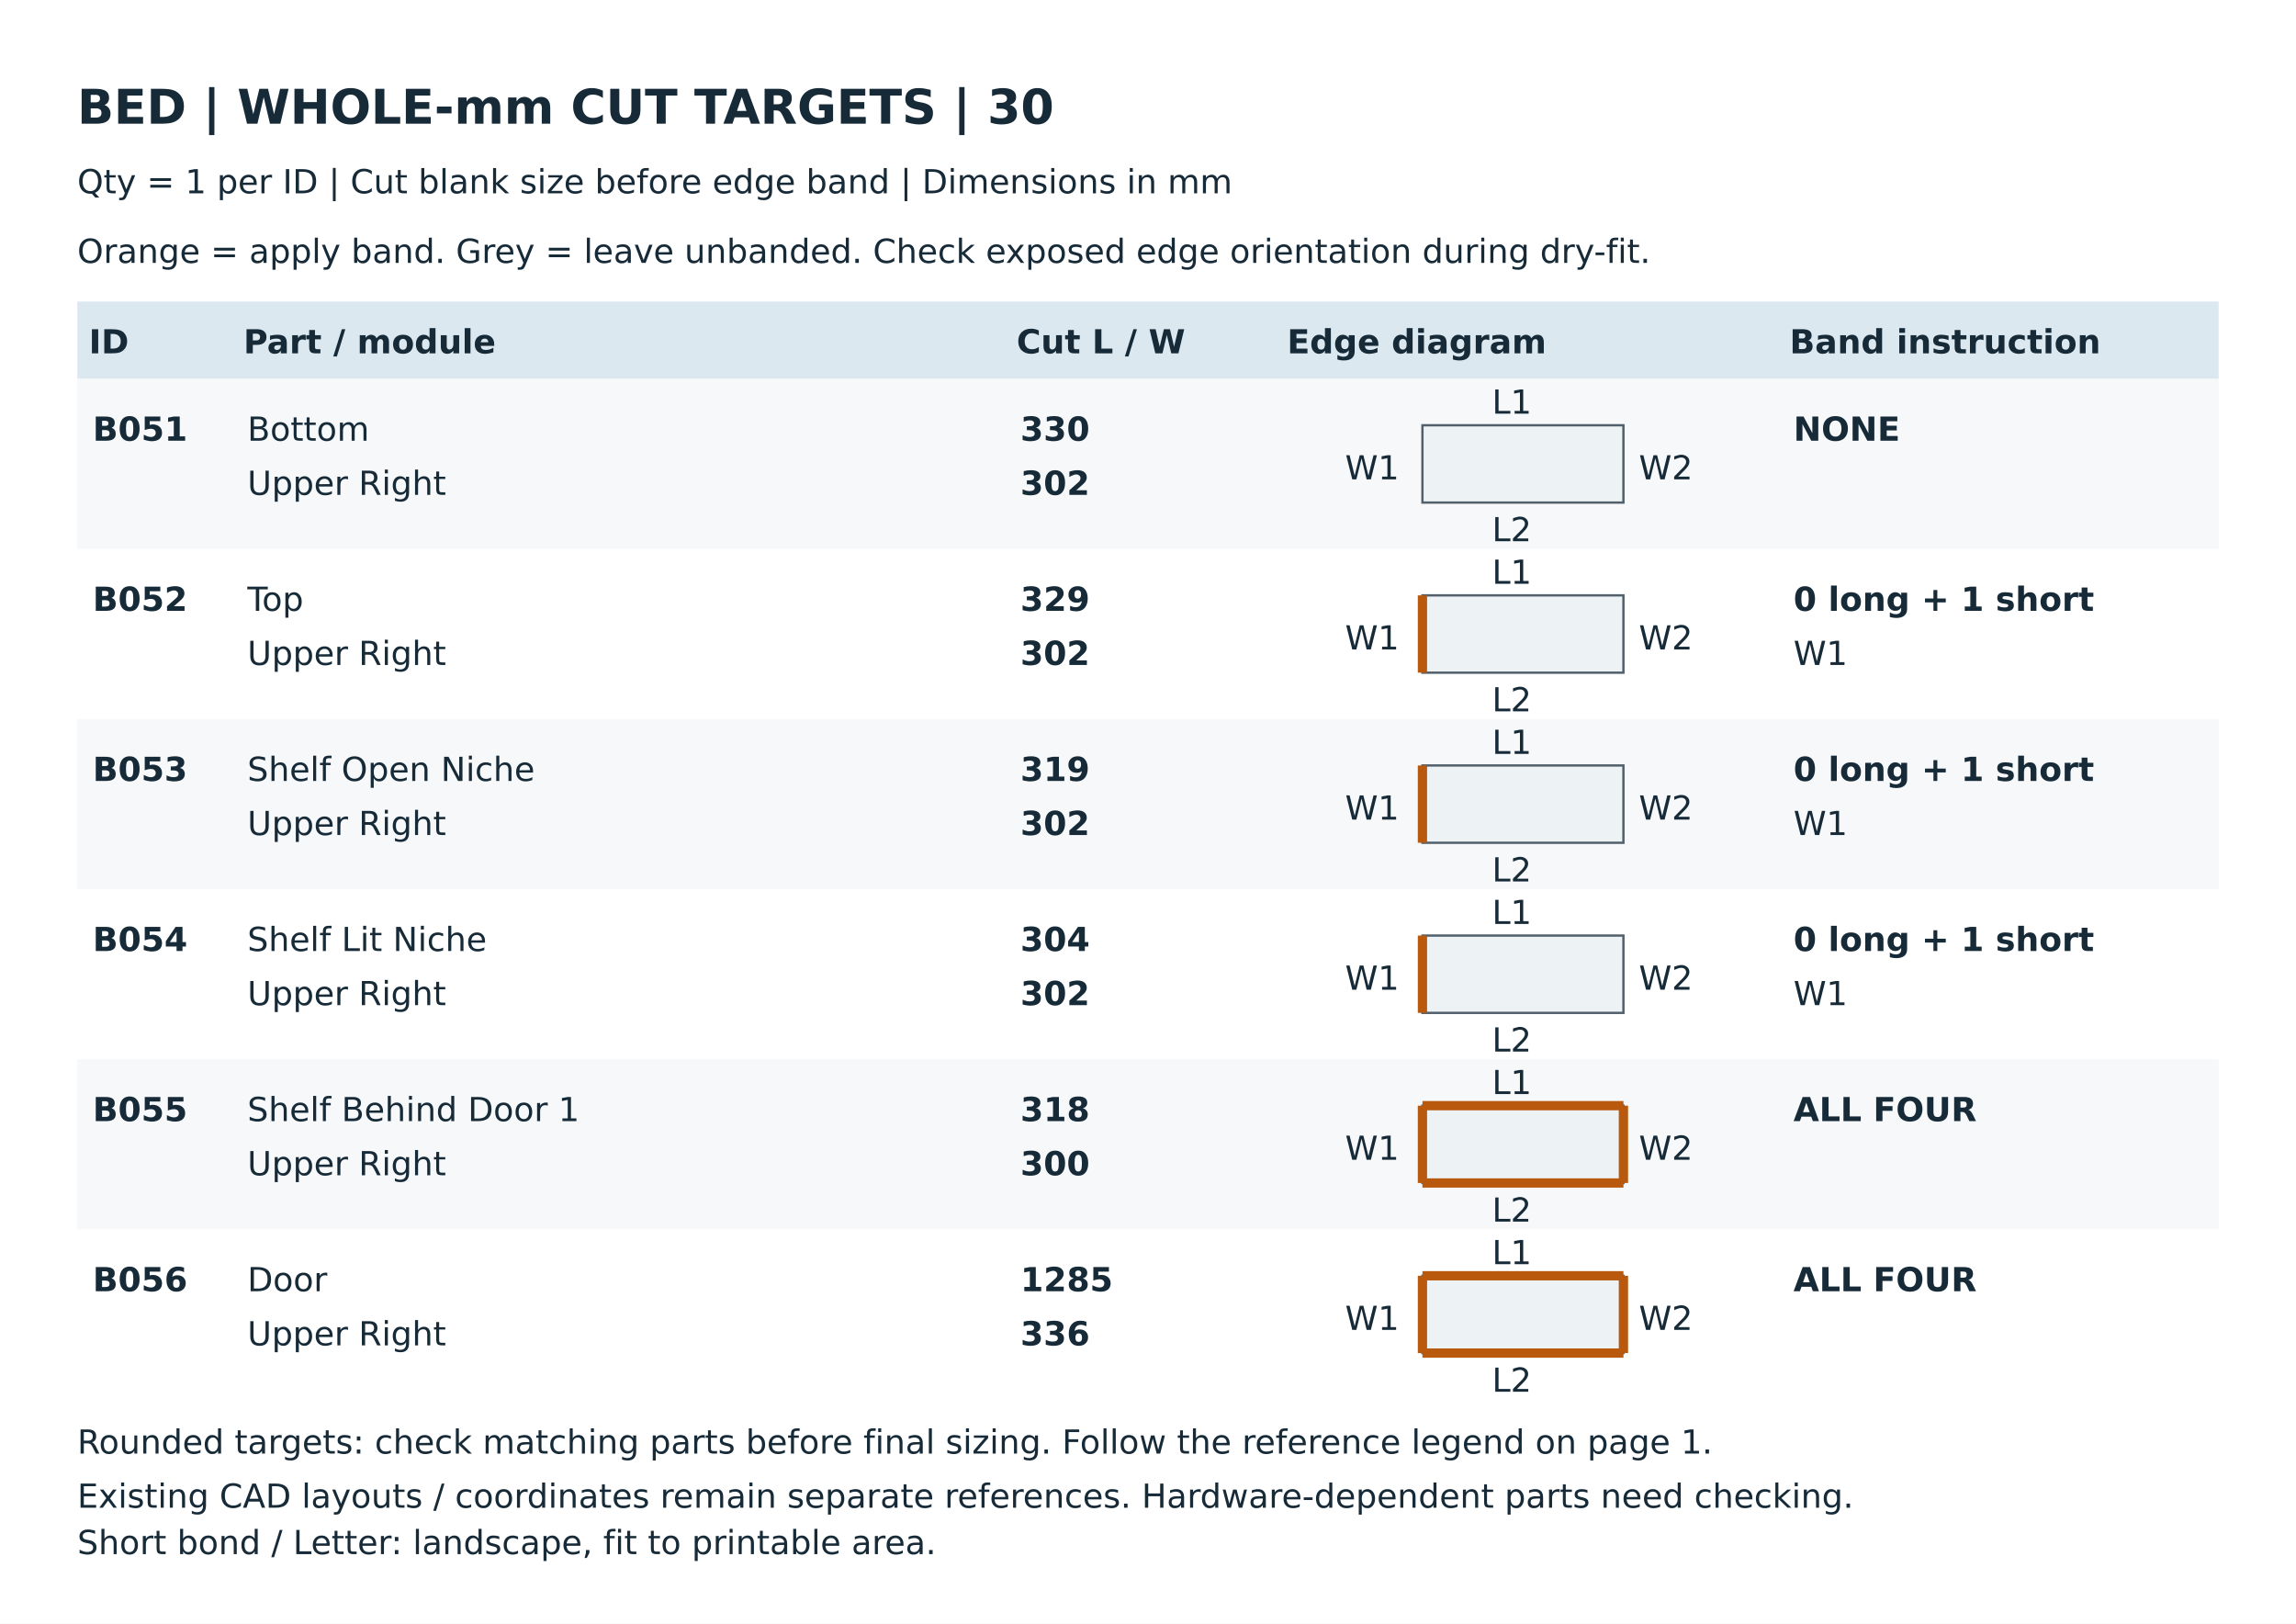
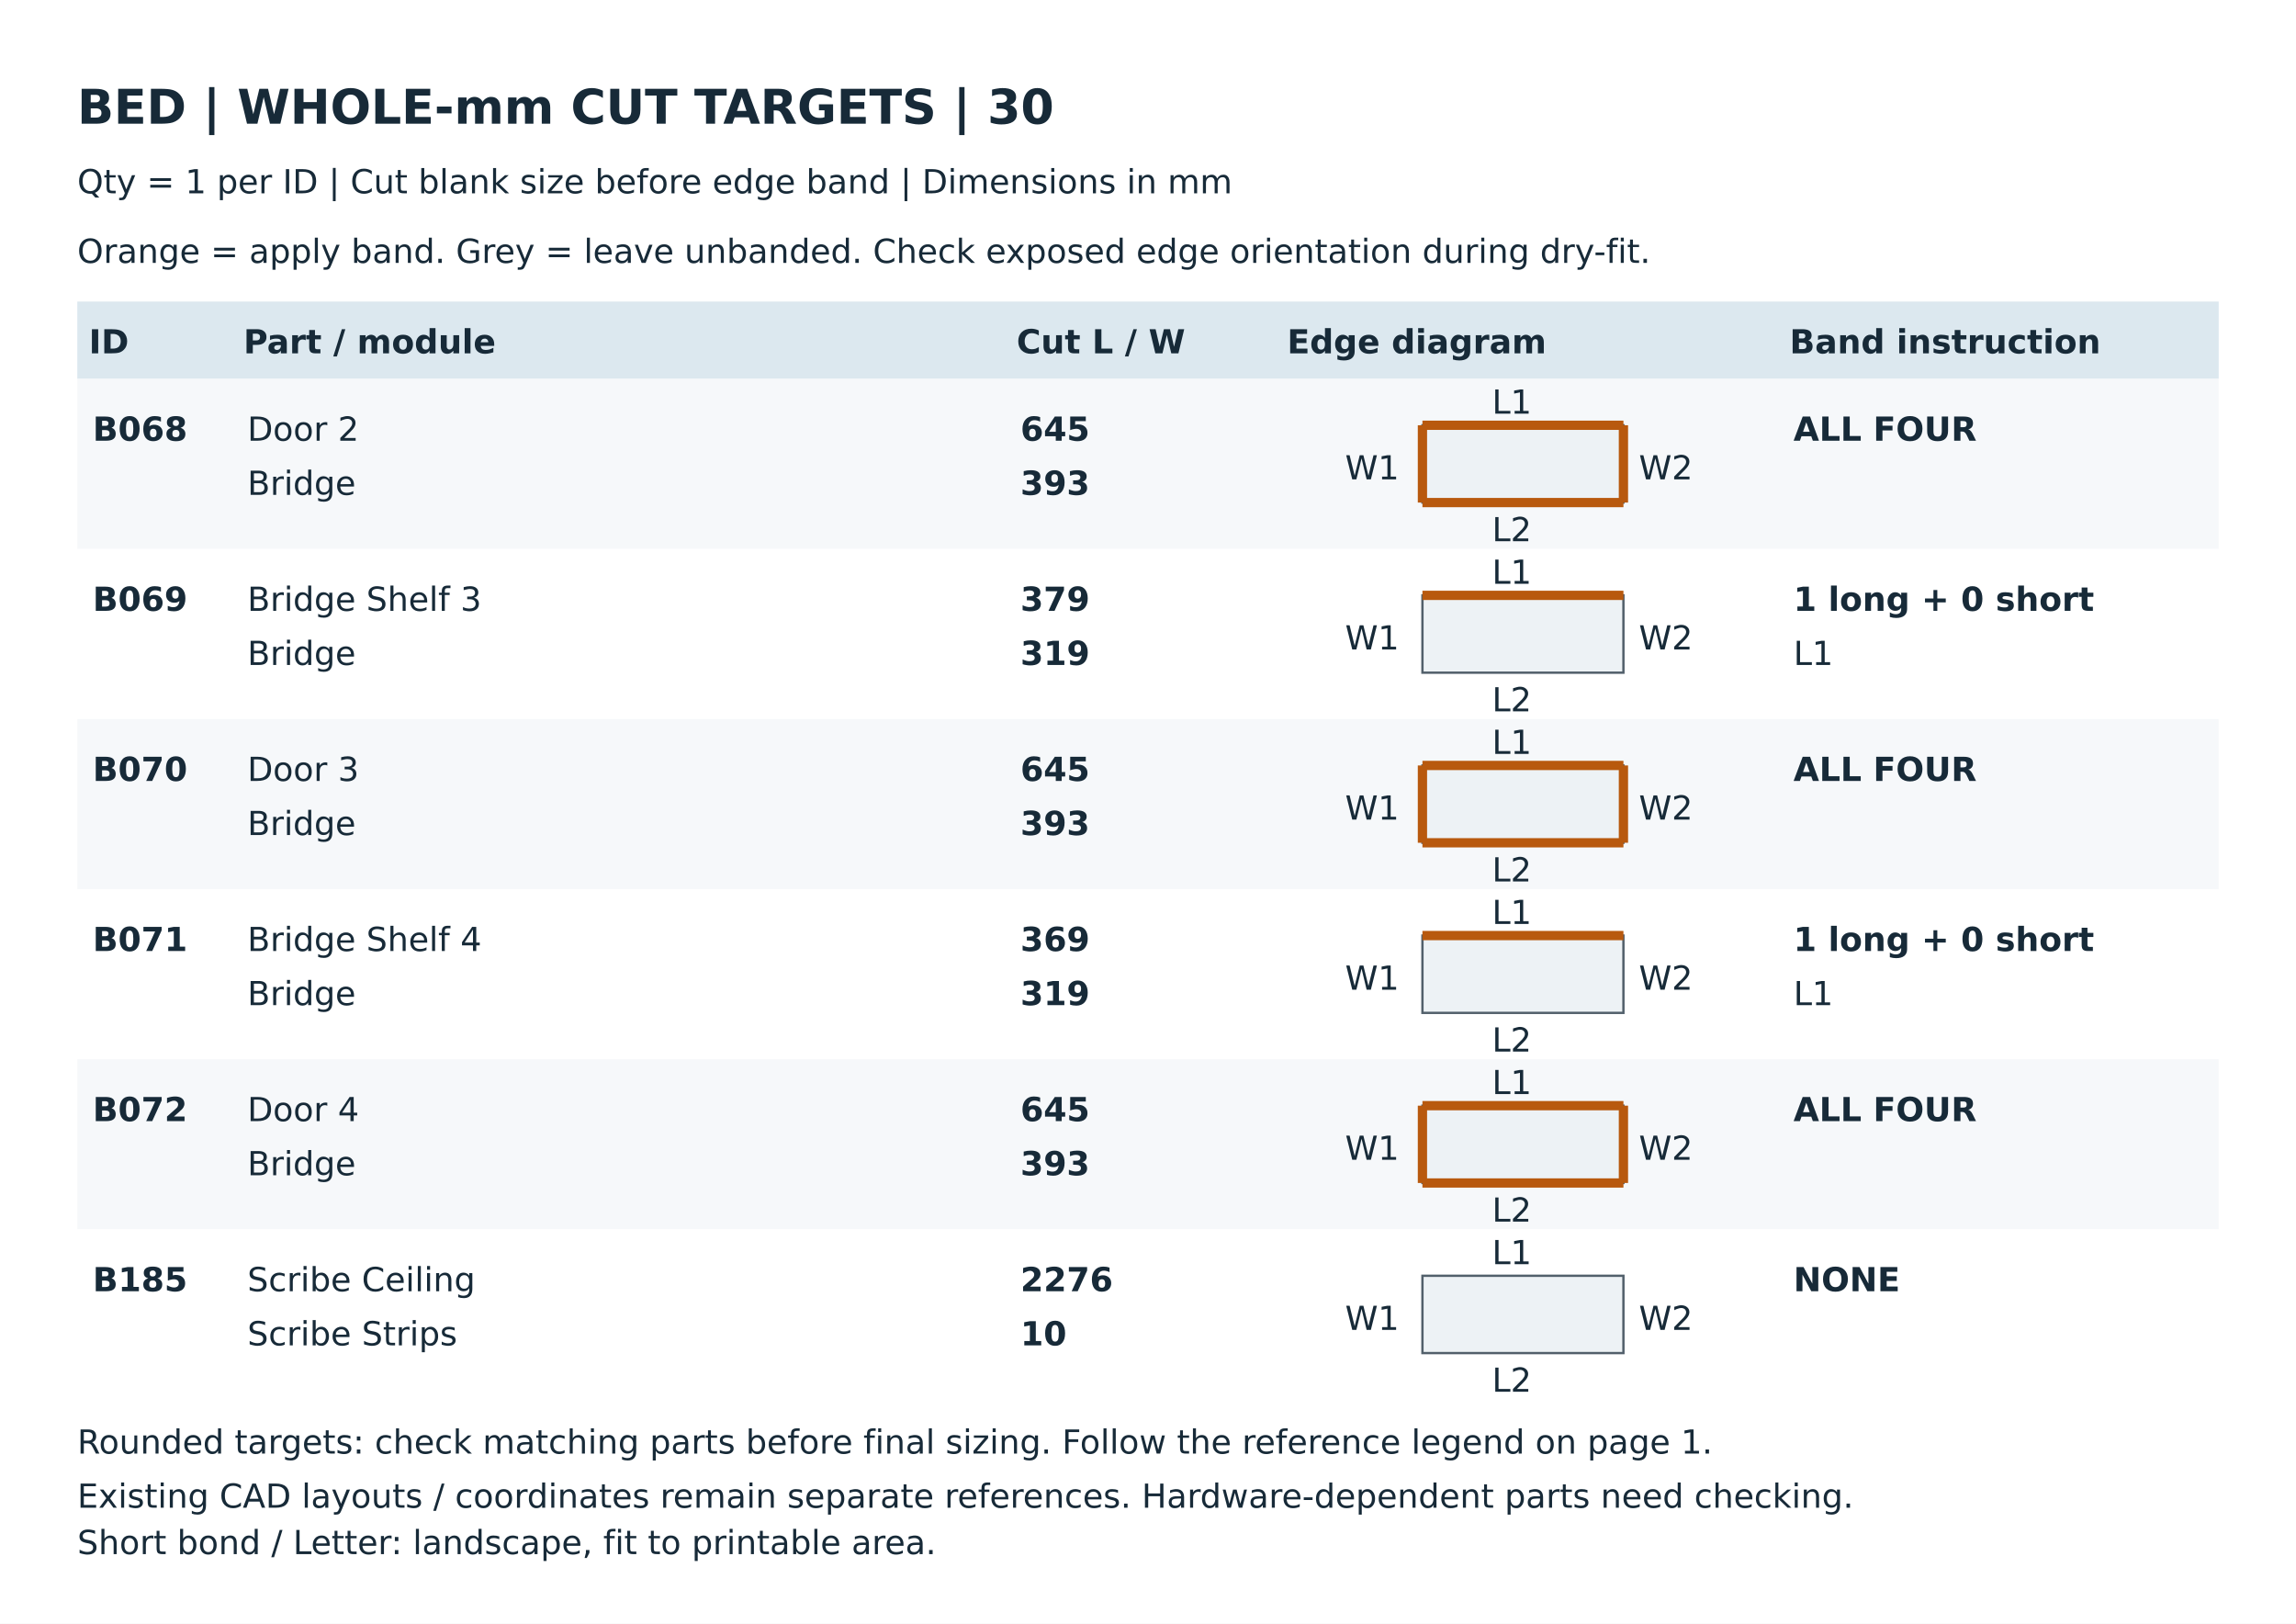
<svg xmlns="http://www.w3.org/2000/svg" width="297mm" height="210mm" viewBox="0 0 297 210">
  <rect width="297" height="210" fill="white" />
  <style>text {font-family:DejaVu Sans,sans-serif;fill:#172a38}</style>
  <text x="10" y="16" font-size="6.2" font-weight="bold">BED | WHOLE-mm CUT TARGETS | 30</text>
  <text x="10" y="25" font-size="4.3">Qty = 1 per ID | Cut blank size before edge band | Dimensions in mm</text>
  <text x="10" y="201" font-size="4.3">Short bond / Letter: landscape, fit to printable area.</text>
  <text x="10" y="34" font-size="4.3">Orange = apply band. Grey = leave unbanded. Check exposed edge orientation during dry-fit.</text>
  <rect x="10" y="39" width="277" height="10" fill="#dce8ef" />
  <text x="11.5" y="45.7" font-size="4.3" font-weight="bold">ID</text>
  <text x="31.5" y="45.7" font-size="4.3" font-weight="bold">Part / module</text>
  <text x="131.5" y="45.7" font-size="4.3" font-weight="bold">Cut L / W</text>
  <text x="166.5" y="45.7" font-size="4.3" font-weight="bold">Edge diagram</text>
  <text x="231.5" y="45.7" font-size="4.3" font-weight="bold">Band instruction</text>
  <rect x="10" y="49" width="277" height="22" fill="#f6f8fa" />
-   <text x="12" y="57" font-size="4.3" font-weight="bold">B051</text>
-   <text x="32" y="57" font-size="4.3">Bottom</text>
-   <text x="32" y="64" font-size="4.3">Upper Right</text>
-   <text x="132" y="57" font-size="4.3" font-weight="bold">330</text>
-   <text x="132" y="64" font-size="4.3" font-weight="bold">302</text>
+   <text x="12" y="57" font-size="4.3" font-weight="bold">B068</text>
+   <text x="32" y="57" font-size="4.3">Door 2</text>
+   <text x="32" y="64" font-size="4.3">Bridge</text>
+   <text x="132" y="57" font-size="4.3" font-weight="bold">645</text>
+   <text x="132" y="64" font-size="4.3" font-weight="bold">393</text>
  <rect x="184" y="55" width="26" height="10" fill="#edf2f5" stroke="#52606b" stroke-width=".3" />
+   <path d="M184 55 L210 55" stroke="#b8590e" stroke-width="1.2" />
+   <path d="M184 65 L210 65" stroke="#b8590e" stroke-width="1.2" />
+   <path d="M184 55 L184 65" stroke="#b8590e" stroke-width="1.2" />
+   <path d="M210 55 L210 65" stroke="#b8590e" stroke-width="1.2" />
  <text x="193" y="53.5" font-size="4.3">L1</text>
  <text x="193" y="70" font-size="4.3">L2</text>
  <text x="174" y="62" font-size="4.3">W1</text>
  <text x="212" y="62" font-size="4.3">W2</text>
-   <text x="232" y="57" font-size="4.3" font-weight="bold">NONE</text>
-   <text x="232" y="64" font-size="4.3" />
+   <text x="232" y="57" font-size="4.3" font-weight="bold">ALL FOUR</text>
  <rect x="10" y="71" width="277" height="22" fill="white" />
-   <text x="12" y="79" font-size="4.3" font-weight="bold">B052</text>
-   <text x="32" y="79" font-size="4.3">Top</text>
-   <text x="32" y="86" font-size="4.3">Upper Right</text>
-   <text x="132" y="79" font-size="4.3" font-weight="bold">329</text>
-   <text x="132" y="86" font-size="4.3" font-weight="bold">302</text>
+   <text x="12" y="79" font-size="4.3" font-weight="bold">B069</text>
+   <text x="32" y="79" font-size="4.3">Bridge Shelf 3</text>
+   <text x="32" y="86" font-size="4.3">Bridge</text>
+   <text x="132" y="79" font-size="4.3" font-weight="bold">379</text>
+   <text x="132" y="86" font-size="4.3" font-weight="bold">319</text>
  <rect x="184" y="77" width="26" height="10" fill="#edf2f5" stroke="#52606b" stroke-width=".3" />
-   <path d="M184 77 L184 87" stroke="#b8590e" stroke-width="1.2" />
+   <path d="M184 77 L210 77" stroke="#b8590e" stroke-width="1.2" />
  <text x="193" y="75.5" font-size="4.3">L1</text>
  <text x="193" y="92" font-size="4.3">L2</text>
  <text x="174" y="84" font-size="4.3">W1</text>
  <text x="212" y="84" font-size="4.3">W2</text>
-   <text x="232" y="79" font-size="4.3" font-weight="bold">0 long + 1 short</text>
-   <text x="232" y="86" font-size="4.3">W1</text>
+   <text x="232" y="79" font-size="4.3" font-weight="bold">1 long + 0 short</text>
+   <text x="232" y="86" font-size="4.3">L1</text>
  <rect x="10" y="93" width="277" height="22" fill="#f6f8fa" />
-   <text x="12" y="101" font-size="4.3" font-weight="bold">B053</text>
-   <text x="32" y="101" font-size="4.3">Shelf Open Niche</text>
-   <text x="32" y="108" font-size="4.3">Upper Right</text>
-   <text x="132" y="101" font-size="4.3" font-weight="bold">319</text>
-   <text x="132" y="108" font-size="4.3" font-weight="bold">302</text>
+   <text x="12" y="101" font-size="4.3" font-weight="bold">B070</text>
+   <text x="32" y="101" font-size="4.3">Door 3</text>
+   <text x="32" y="108" font-size="4.3">Bridge</text>
+   <text x="132" y="101" font-size="4.3" font-weight="bold">645</text>
+   <text x="132" y="108" font-size="4.3" font-weight="bold">393</text>
  <rect x="184" y="99" width="26" height="10" fill="#edf2f5" stroke="#52606b" stroke-width=".3" />
+   <path d="M184 99 L210 99" stroke="#b8590e" stroke-width="1.2" />
+   <path d="M184 109 L210 109" stroke="#b8590e" stroke-width="1.2" />
  <path d="M184 99 L184 109" stroke="#b8590e" stroke-width="1.2" />
+   <path d="M210 99 L210 109" stroke="#b8590e" stroke-width="1.2" />
  <text x="193" y="97.5" font-size="4.3">L1</text>
  <text x="193" y="114" font-size="4.3">L2</text>
  <text x="174" y="106" font-size="4.3">W1</text>
  <text x="212" y="106" font-size="4.3">W2</text>
-   <text x="232" y="101" font-size="4.3" font-weight="bold">0 long + 1 short</text>
-   <text x="232" y="108" font-size="4.3">W1</text>
+   <text x="232" y="101" font-size="4.3" font-weight="bold">ALL FOUR</text>
  <rect x="10" y="115" width="277" height="22" fill="white" />
-   <text x="12" y="123" font-size="4.3" font-weight="bold">B054</text>
-   <text x="32" y="123" font-size="4.3">Shelf Lit Niche</text>
-   <text x="32" y="130" font-size="4.3">Upper Right</text>
-   <text x="132" y="123" font-size="4.3" font-weight="bold">304</text>
-   <text x="132" y="130" font-size="4.3" font-weight="bold">302</text>
+   <text x="12" y="123" font-size="4.3" font-weight="bold">B071</text>
+   <text x="32" y="123" font-size="4.3">Bridge Shelf 4</text>
+   <text x="32" y="130" font-size="4.3">Bridge</text>
+   <text x="132" y="123" font-size="4.3" font-weight="bold">369</text>
+   <text x="132" y="130" font-size="4.3" font-weight="bold">319</text>
  <rect x="184" y="121" width="26" height="10" fill="#edf2f5" stroke="#52606b" stroke-width=".3" />
-   <path d="M184 121 L184 131" stroke="#b8590e" stroke-width="1.2" />
+   <path d="M184 121 L210 121" stroke="#b8590e" stroke-width="1.2" />
  <text x="193" y="119.5" font-size="4.3">L1</text>
  <text x="193" y="136" font-size="4.3">L2</text>
  <text x="174" y="128" font-size="4.3">W1</text>
  <text x="212" y="128" font-size="4.3">W2</text>
-   <text x="232" y="123" font-size="4.3" font-weight="bold">0 long + 1 short</text>
-   <text x="232" y="130" font-size="4.3">W1</text>
+   <text x="232" y="123" font-size="4.3" font-weight="bold">1 long + 0 short</text>
+   <text x="232" y="130" font-size="4.3">L1</text>
  <rect x="10" y="137" width="277" height="22" fill="#f6f8fa" />
-   <text x="12" y="145" font-size="4.3" font-weight="bold">B055</text>
-   <text x="32" y="145" font-size="4.3">Shelf Behind Door 1</text>
-   <text x="32" y="152" font-size="4.3">Upper Right</text>
-   <text x="132" y="145" font-size="4.3" font-weight="bold">318</text>
-   <text x="132" y="152" font-size="4.3" font-weight="bold">300</text>
+   <text x="12" y="145" font-size="4.3" font-weight="bold">B072</text>
+   <text x="32" y="145" font-size="4.3">Door 4</text>
+   <text x="32" y="152" font-size="4.3">Bridge</text>
+   <text x="132" y="145" font-size="4.3" font-weight="bold">645</text>
+   <text x="132" y="152" font-size="4.3" font-weight="bold">393</text>
  <rect x="184" y="143" width="26" height="10" fill="#edf2f5" stroke="#52606b" stroke-width=".3" />
  <path d="M184 143 L210 143" stroke="#b8590e" stroke-width="1.2" />
  <path d="M184 153 L210 153" stroke="#b8590e" stroke-width="1.2" />
  <path d="M184 143 L184 153" stroke="#b8590e" stroke-width="1.2" />
  <path d="M210 143 L210 153" stroke="#b8590e" stroke-width="1.2" />
  <text x="193" y="141.5" font-size="4.3">L1</text>
  <text x="193" y="158" font-size="4.3">L2</text>
  <text x="174" y="150" font-size="4.3">W1</text>
  <text x="212" y="150" font-size="4.3">W2</text>
  <text x="232" y="145" font-size="4.3" font-weight="bold">ALL FOUR</text>
  <rect x="10" y="159" width="277" height="22" fill="white" />
-   <text x="12" y="167" font-size="4.3" font-weight="bold">B056</text>
-   <text x="32" y="167" font-size="4.3">Door</text>
-   <text x="32" y="174" font-size="4.3">Upper Right</text>
-   <text x="132" y="167" font-size="4.3" font-weight="bold">1285</text>
-   <text x="132" y="174" font-size="4.3" font-weight="bold">336</text>
+   <text x="12" y="167" font-size="4.3" font-weight="bold">B185</text>
+   <text x="32" y="167" font-size="4.3">Scribe Ceiling</text>
+   <text x="32" y="174" font-size="4.3">Scribe Strips</text>
+   <text x="132" y="167" font-size="4.3" font-weight="bold">2276</text>
+   <text x="132" y="174" font-size="4.3" font-weight="bold">10</text>
  <rect x="184" y="165" width="26" height="10" fill="#edf2f5" stroke="#52606b" stroke-width=".3" />
-   <path d="M184 165 L210 165" stroke="#b8590e" stroke-width="1.2" />
-   <path d="M184 175 L210 175" stroke="#b8590e" stroke-width="1.2" />
-   <path d="M184 165 L184 175" stroke="#b8590e" stroke-width="1.2" />
-   <path d="M210 165 L210 175" stroke="#b8590e" stroke-width="1.2" />
  <text x="193" y="163.5" font-size="4.3">L1</text>
  <text x="193" y="180" font-size="4.3">L2</text>
  <text x="174" y="172" font-size="4.3">W1</text>
  <text x="212" y="172" font-size="4.3">W2</text>
-   <text x="232" y="167" font-size="4.3" font-weight="bold">ALL FOUR</text>
+   <text x="232" y="167" font-size="4.3" font-weight="bold">NONE</text>
+   <text x="232" y="174" font-size="4.3" />
  <text x="10" y="188" font-size="4.3">Rounded targets: check matching parts before final sizing. Follow the reference legend on page 1.</text>
  <text x="10" y="195" font-size="4.3">Existing CAD layouts / coordinates remain separate references. Hardware-dependent parts need checking.</text>
</svg>
